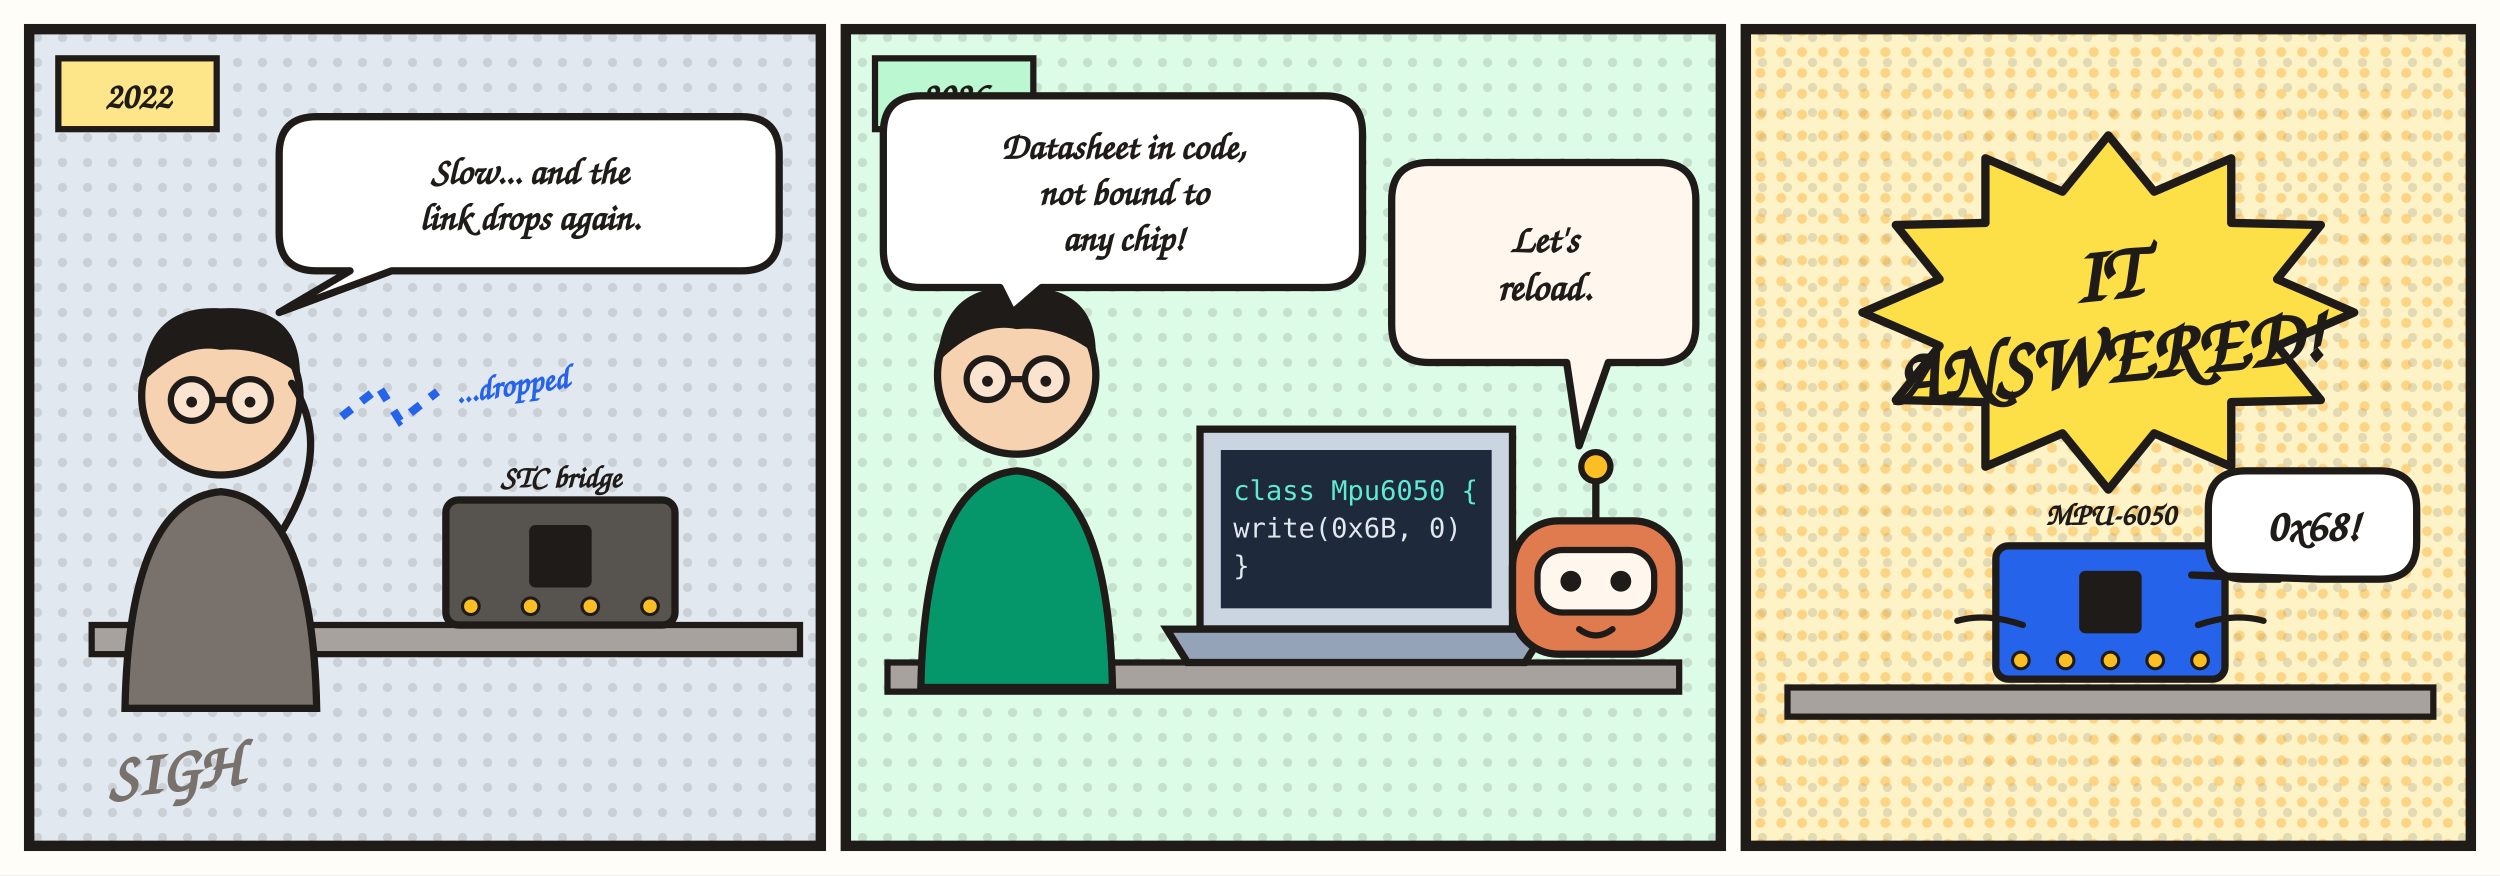
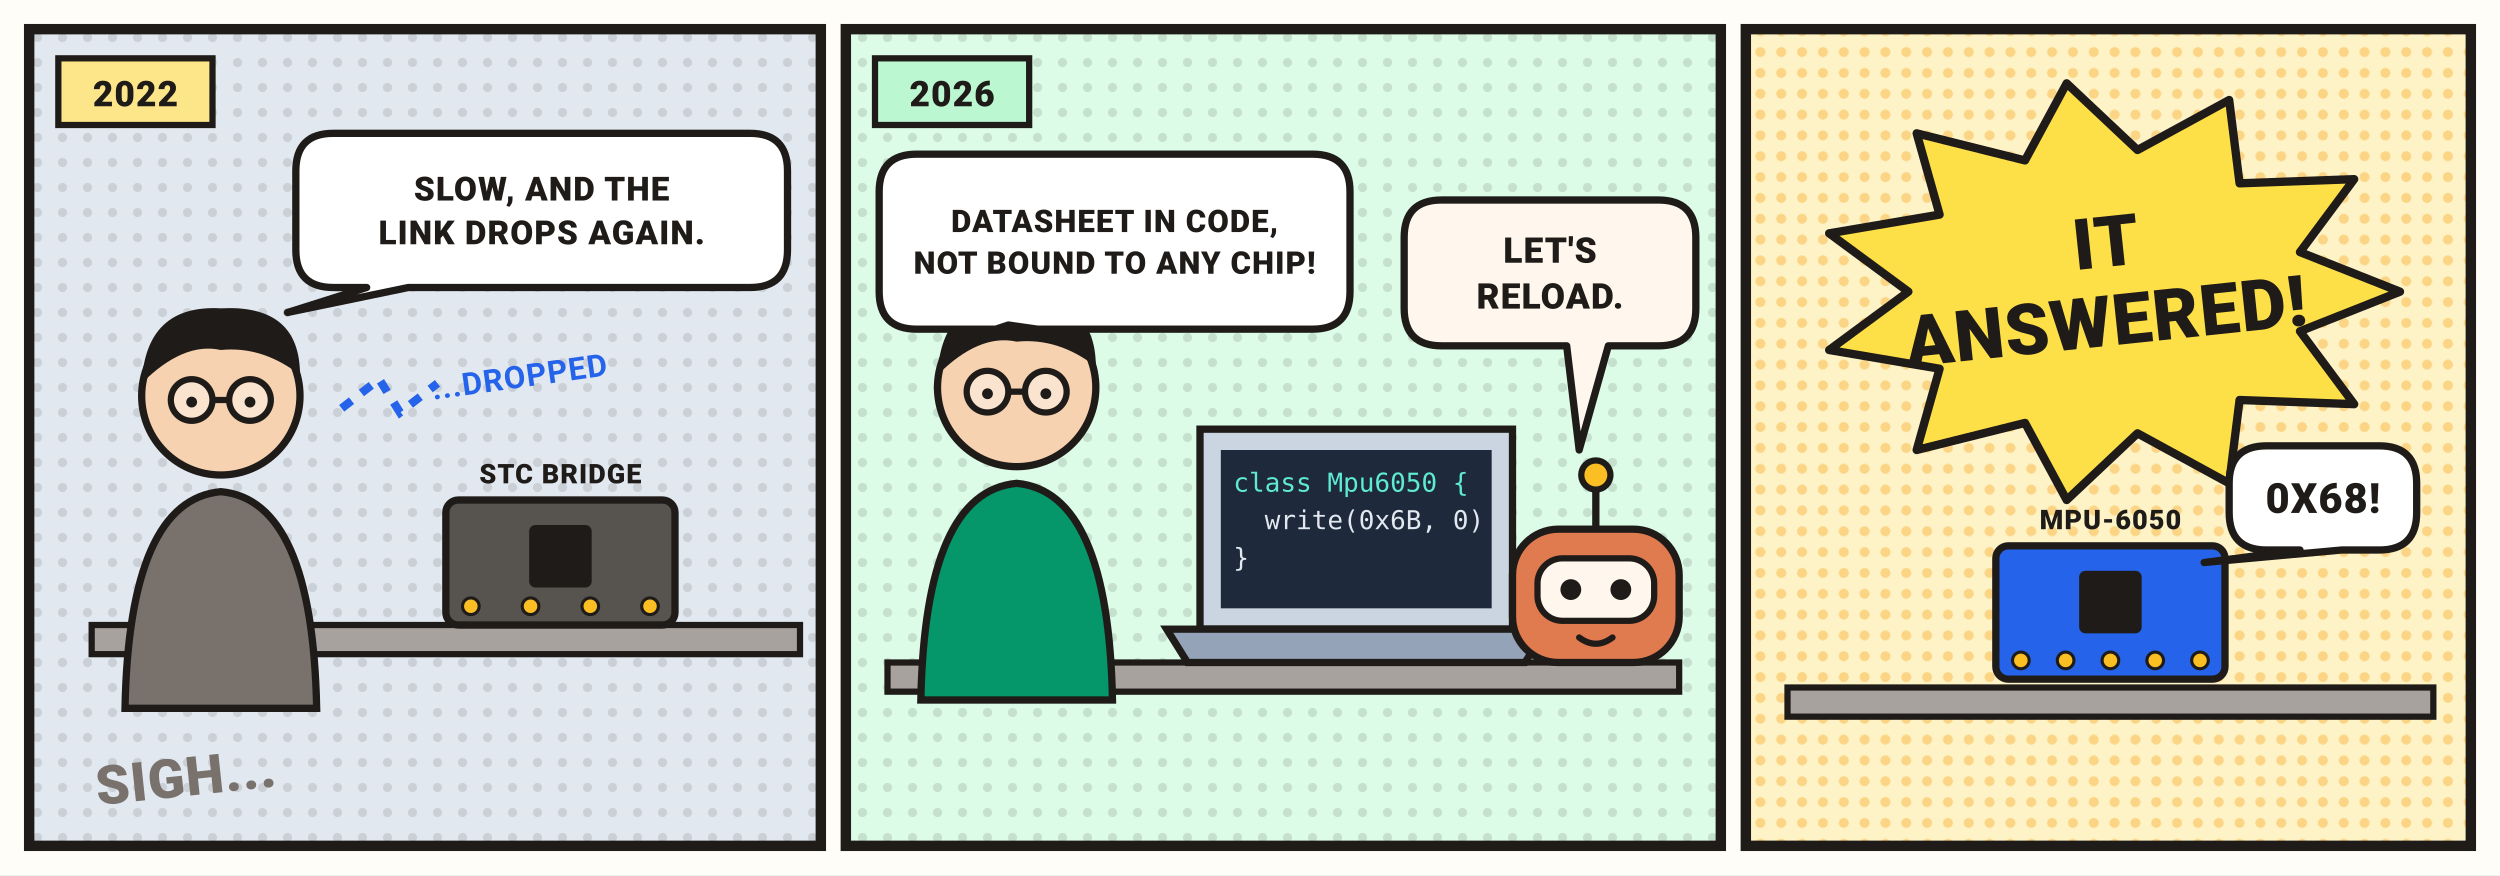
- <svg xmlns="http://www.w3.org/2000/svg" viewBox="0 0 1200 420" role="img" aria-label="A three-panel comic. 2022: a homemade bridge, slow and dropping its Bluetooth link; the maker sighs. 2026: the maker and a little robot at a laptop: datasheet in code, not bound to any chip; the robot says let's reload, from an empty tree. Then a sensor on the desk answers its ID, 0x68: it answered.">
+ <svg xmlns="http://www.w3.org/2000/svg" viewBox="0 0 1200 420" role="img" aria-label="A comic in three panels. 2022: the maker sighs at a homemade STC bridge, slow, its link dropping. 2026: the maker and a little robot at a laptop: Datasheet in code, not bound to any chip! Let's reload. Then an MPU-6050 answers 0x68!: it answered.">
  <defs>
    <pattern id="dots" width="12" height="12" patternUnits="userSpaceOnUse">
      <circle cx="6" cy="6" r="2.2" fill="#1e1b18" fill-opacity="0.12" />
    </pattern>
-     <pattern id="dots2" width="10" height="10" patternUnits="userSpaceOnUse">
+     <pattern id="hot" width="10" height="10" patternUnits="userSpaceOnUse">
      <circle cx="5" cy="5" r="2.4" fill="#f59e0b" fill-opacity="0.35" />
    </pattern>
  </defs>
  <rect width="1200" height="420" fill="#fffdf7" />
  <rect x="14" y="14" width="380" height="392" fill="#e2e8f0" />
  <rect x="14" y="14" width="380" height="392" fill="url(#dots)" />
  <rect x="406" y="14" width="420" height="392" fill="#dcfce7" />
  <rect x="406" y="14" width="420" height="392" fill="url(#dots)" />
  <rect x="838" y="14" width="348" height="392" fill="#fef3c7" />
-   <rect x="838" y="14" width="348" height="392" fill="url(#dots)" />
-   <rect x="28" y="28" width="76" height="34" fill="#fde68a" stroke="#1e1b18" stroke-width="3" />
-   <text x="66.0" y="52" font-size="18" text-anchor="middle" fill="#1e1b18" font-weight="bold" font-family="'Comic Neue','Comic Sans MS','Chalkboard SE','Marker Felt',cursive">2022</text>
+   <rect x="838" y="14" width="348" height="392" fill="url(#hot)" />
+   <rect x="28" y="28" width="74" height="32" fill="#fde68a" stroke="#1e1b18" stroke-width="3" />
+   <text x="65.0" y="51" font-size="17" text-anchor="middle" fill="#1e1b18" font-weight="800" font-family="system-ui, -apple-system, 'Segoe UI', Roboto, sans-serif" letter-spacing="0.5">2022</text>
  <rect x="44" y="300" width="340" height="14" fill="#a8a29e" stroke="#1e1b18" stroke-width="3" />
  <rect x="214" y="240" width="110" height="60" rx="6" fill="#57534e" stroke="#1e1b18" stroke-width="3.5" />
  <rect x="254.0" y="252" width="30" height="30" rx="3" fill="#1e1b18" />
  <circle cx="226.0" cy="291" r="4" fill="#fbbf24" stroke="#1e1b18" stroke-width="1.5" />
  <circle cx="254.667" cy="291" r="4" fill="#fbbf24" stroke="#1e1b18" stroke-width="1.5" />
  <circle cx="283.333" cy="291" r="4" fill="#fbbf24" stroke="#1e1b18" stroke-width="1.5" />
  <circle cx="312.0" cy="291" r="4" fill="#fbbf24" stroke="#1e1b18" stroke-width="1.5" />
-   <text x="269" y="234" font-size="15" text-anchor="middle" fill="#1e1b18" font-weight="bold" font-family="'Comic Neue','Comic Sans MS','Chalkboard SE','Marker Felt',cursive">STC bridge</text>
-   <path d="M164 200 l18 -14 l10 16 l18 -14" fill="none" stroke="#2563eb" stroke-width="4" stroke-dasharray="6 6" />
-   <text x="246" y="190" font-size="16" text-anchor="middle" fill="#2563eb" font-weight="bold" font-family="'Comic Neue','Comic Sans MS','Chalkboard SE','Marker Felt',cursive" transform="rotate(-8 246 190)">...dropped</text>
+   <text x="269.0" y="232" font-size="13" text-anchor="middle" fill="#1e1b18" font-weight="800" font-family="system-ui, -apple-system, 'Segoe UI', Roboto, sans-serif" letter-spacing="0.5">STC BRIDGE</text>
+   <path d="M164 196 l18 -14 l10 16 l18 -14" fill="none" stroke="#2563eb" stroke-width="4" stroke-dasharray="6 6" />
+   <text x="250" y="186" font-size="15" text-anchor="middle" fill="#2563eb" font-weight="700" font-family="system-ui, -apple-system, 'Segoe UI', Roboto, sans-serif" letter-spacing="0.5" transform="rotate(-8 250 186)">...DROPPED</text>
  <path d="M60 340 Q62 240 106 236 Q150 240 152 340 Z" fill="#78716c" stroke="#1e1b18" stroke-width="3.5" />
  <circle cx="106" cy="190" r="38" fill="#f6d2b0" stroke="#1e1b18" stroke-width="3.5" />
  <path d="M68 184 Q70 146 106 148 Q144 146 144 180 Q126 166 106 168 Q88 164 68 184 Z" fill="#1e1b18" />
  <circle cx="92" cy="192" r="10" fill="#fff" fill-opacity="0.4" stroke="#1e1b18" stroke-width="3" />
  <circle cx="120" cy="192" r="10" fill="#fff" fill-opacity="0.4" stroke="#1e1b18" stroke-width="3" />
  <path d="M102 192h8" stroke="#1e1b18" stroke-width="3" />
  <circle cx="92" cy="193" r="2.6" fill="#1e1b18" />
  <circle cx="120" cy="193" r="2.6" fill="#1e1b18" />
-   <path d="M136 254 q24 -40 4 -70" fill="none" stroke="#1e1b18" stroke-width="3.5" stroke-linecap="round" />
-   <path d="M152 56 H356 Q374 56 374 74 V112 Q374 130 356 130 H188 L134 150 L168 130 H152 Q134 130 134 112 V74 Q134 56 152 56 Z" fill="#fff" stroke="#1e1b18" stroke-width="3.5" stroke-linejoin="round" />
-   <text x="254.0" y="88.3" font-size="18" text-anchor="middle" fill="#1e1b18" font-weight="bold" font-family="'Comic Neue','Comic Sans MS','Chalkboard SE','Marker Felt',cursive">Slow... and the</text>
-   <text x="254.0" y="110.3" font-size="18" text-anchor="middle" fill="#1e1b18" font-weight="bold" font-family="'Comic Neue','Comic Sans MS','Chalkboard SE','Marker Felt',cursive">link drops again.</text>
-   <text x="84" y="380" font-size="30" text-anchor="middle" fill="#78716c" font-weight="bold" font-family="'Comic Neue','Comic Sans MS','Chalkboard SE','Marker Felt',cursive" transform="rotate(-6 84 380)">SIGH</text>
-   <rect x="420" y="28" width="76" height="34" fill="#bbf7d0" stroke="#1e1b18" stroke-width="3" />
-   <text x="458.0" y="52" font-size="18" text-anchor="middle" fill="#1e1b18" font-weight="bold" font-family="'Comic Neue','Comic Sans MS','Chalkboard SE','Marker Felt',cursive">2026</text>
+   <path d="M160 64 H360 Q378 64 378 82 V120 Q378 138 360 138 H196 L138 150 L176 138 H160 Q142 138 142 120 V82 Q142 64 160 64 Z" fill="#fff" stroke="#1e1b18" stroke-width="3.5" stroke-linejoin="round" />
+   <text x="260.0" y="96.26" font-size="16" text-anchor="middle" fill="#1e1b18" font-weight="800" font-family="system-ui, -apple-system, 'Segoe UI', Roboto, sans-serif" letter-spacing="0.5">SLOW, AND THE</text>
+   <text x="260.0" y="117.26" font-size="16" text-anchor="middle" fill="#1e1b18" font-weight="800" font-family="system-ui, -apple-system, 'Segoe UI', Roboto, sans-serif" letter-spacing="0.5">LINK DROPS AGAIN.</text>
+   <text x="90" y="382" font-size="26" text-anchor="middle" fill="#78716c" font-weight="800" font-family="system-ui, -apple-system, 'Segoe UI', Roboto, sans-serif" letter-spacing="0.5" transform="rotate(-6 90 382)">SIGH...</text>
+   <rect x="420" y="28" width="74" height="32" fill="#bbf7d0" stroke="#1e1b18" stroke-width="3" />
+   <text x="457.0" y="51" font-size="17" text-anchor="middle" fill="#1e1b18" font-weight="800" font-family="system-ui, -apple-system, 'Segoe UI', Roboto, sans-serif" letter-spacing="0.5">2026</text>
  <rect x="426" y="318" width="380" height="14" fill="#a8a29e" stroke="#1e1b18" stroke-width="3" />
  <path d="M576 206 h150 v96 h-150 z" fill="#cbd5e1" stroke="#1e1b18" stroke-width="3.5" />
  <rect x="586" y="216" width="130" height="76" fill="#1e293b" />
  <path d="M560 302 h182 l-10 16 h-162 z" fill="#94a3b8" stroke="#1e1b18" stroke-width="3.5" />
-   <text x="592" y="240" font-size="13" fill="#5eead4" font-family="ui-monospace, monospace">class Mpu6050 {</text>
-   <text x="592" y="258" font-size="13" fill="#e2e8f0" font-family="ui-monospace, monospace">  write(0x6B, 0)</text>
-   <text x="592" y="276" font-size="13" fill="#e2e8f0" font-family="ui-monospace, monospace">}</text>
-   <path d="M442 330 Q444 230 488 226 Q532 230 534 330 Z" fill="#059669" stroke="#1e1b18" stroke-width="3.5" />
-   <circle cx="488" cy="180" r="38" fill="#f6d2b0" stroke="#1e1b18" stroke-width="3.5" />
-   <path d="M450 174 Q452 136 488 138 Q526 136 526 170 Q508 156 488 158 Q470 154 450 174 Z" fill="#1e1b18" />
-   <circle cx="474" cy="182" r="10" fill="#fff" fill-opacity="0.4" stroke="#1e1b18" stroke-width="3" />
-   <circle cx="502" cy="182" r="10" fill="#fff" fill-opacity="0.4" stroke="#1e1b18" stroke-width="3" />
-   <path d="M484 182h8" stroke="#1e1b18" stroke-width="3" />
-   <circle cx="474" cy="183" r="2.6" fill="#1e1b18" />
-   <circle cx="502" cy="183" r="2.6" fill="#1e1b18" />
-   <line x1="766" y1="228" x2="766" y2="250" stroke="#1e1b18" stroke-width="3.5" />
-   <circle cx="766" cy="224" r="7" fill="#fbbf24" stroke="#1e1b18" stroke-width="3" />
-   <rect x="726" y="250" width="80" height="64" rx="22" fill="#e07a4f" stroke="#1e1b18" stroke-width="3.5" />
-   <rect x="738" y="264" width="56" height="30" rx="12" fill="#fff7ed" stroke="#1e1b18" stroke-width="3" />
-   <circle cx="754" cy="279" r="5" fill="#1e1b18" />
-   <circle cx="778" cy="279" r="5" fill="#1e1b18" />
-   <path d="M758 302 Q766 308 774 302" fill="none" stroke="#1e1b18" stroke-width="3" stroke-linecap="round" />
-   <path d="M442 46 H636 Q654 46 654 64 V120 Q654 138 636 138 H500 L486 150 L480 138 H442 Q424 138 424 120 V64 Q424 46 442 46 Z" fill="#fff" stroke="#1e1b18" stroke-width="3.5" stroke-linejoin="round" />
-   <text x="539.0" y="76.3" font-size="18" text-anchor="middle" fill="#1e1b18" font-weight="bold" font-family="'Comic Neue','Comic Sans MS','Chalkboard SE','Marker Felt',cursive">Datasheet in code,</text>
-   <text x="539.0" y="98.3" font-size="18" text-anchor="middle" fill="#1e1b18" font-weight="bold" font-family="'Comic Neue','Comic Sans MS','Chalkboard SE','Marker Felt',cursive">not bound to</text>
-   <text x="539.0" y="120.3" font-size="18" text-anchor="middle" fill="#1e1b18" font-weight="bold" font-family="'Comic Neue','Comic Sans MS','Chalkboard SE','Marker Felt',cursive">any chip!</text>
-   <path d="M686 78 H796 Q814 78 814 96 V156 Q814 174 796 174 H772 L758 214 L752 174 H686 Q668 174 668 156 V96 Q668 78 686 78 Z" fill="#fff7ed" stroke="#1e1b18" stroke-width="3.5" stroke-linejoin="round" />
-   <text x="741.0" y="121.15" font-size="19" text-anchor="middle" fill="#1e1b18" font-weight="bold" font-family="'Comic Neue','Comic Sans MS','Chalkboard SE','Marker Felt',cursive">Let's</text>
-   <text x="741.0" y="144.15" font-size="19" text-anchor="middle" fill="#1e1b18" font-weight="bold" font-family="'Comic Neue','Comic Sans MS','Chalkboard SE','Marker Felt',cursive">reload.</text>
-   <rect x="838" y="14" width="348" height="392" fill="url(#dots2)" />
-   <polygon points="1130,150 1093,166 1114,192 1071,193 1071,224 1034,208 1012,235 990,208 953,224 953,193 910,192 931,166 894,150 931,134 910,108 953,107 953,76 990,92 1012,65 1034,92 1071,76 1071,107 1114,108 1093,134" fill="#fde047" stroke="#1e1b18" stroke-width="4" stroke-linejoin="round" />
-   <text x="1012" y="144" font-size="38" text-anchor="middle" fill="#1e1b18" font-weight="bold" font-family="'Comic Neue','Comic Sans MS','Chalkboard SE','Marker Felt',cursive" transform="rotate(-6 1012 144)">IT</text>
-   <text x="1012" y="184" font-size="38" text-anchor="middle" fill="#1e1b18" font-weight="bold" font-family="'Comic Neue','Comic Sans MS','Chalkboard SE','Marker Felt',cursive" transform="rotate(-6 1012 184)">ANSWERED!</text>
+   <text x="592" y="236" font-size="12.5" fill="#5eead4" font-family="ui-monospace, Menlo, monospace" xml:space="preserve">class Mpu6050 {</text>
+   <text x="592" y="254" font-size="12.5" fill="#e2e8f0" font-family="ui-monospace, Menlo, monospace" xml:space="preserve">  write(0x6B, 0)</text>
+   <text x="592" y="272" font-size="12.5" fill="#e2e8f0" font-family="ui-monospace, Menlo, monospace" xml:space="preserve">}</text>
+   <path d="M442 336 Q444 236 488 232 Q532 236 534 336 Z" fill="#059669" stroke="#1e1b18" stroke-width="3.5" />
+   <circle cx="488" cy="186" r="38" fill="#f6d2b0" stroke="#1e1b18" stroke-width="3.5" />
+   <path d="M450 180 Q452 142 488 144 Q526 142 526 176 Q508 162 488 164 Q470 160 450 180 Z" fill="#1e1b18" />
+   <circle cx="474" cy="188" r="10" fill="#fff" fill-opacity="0.4" stroke="#1e1b18" stroke-width="3" />
+   <circle cx="502" cy="188" r="10" fill="#fff" fill-opacity="0.4" stroke="#1e1b18" stroke-width="3" />
+   <path d="M484 188h8" stroke="#1e1b18" stroke-width="3" />
+   <circle cx="474" cy="189" r="2.6" fill="#1e1b18" />
+   <circle cx="502" cy="189" r="2.6" fill="#1e1b18" />
+   <line x1="766" y1="232" x2="766" y2="254" stroke="#1e1b18" stroke-width="3.5" />
+   <circle cx="766" cy="228" r="7" fill="#fbbf24" stroke="#1e1b18" stroke-width="3" />
+   <rect x="726" y="254" width="80" height="64" rx="22" fill="#e07a4f" stroke="#1e1b18" stroke-width="3.5" />
+   <rect x="738" y="268" width="56" height="30" rx="12" fill="#fff7ed" stroke="#1e1b18" stroke-width="3" />
+   <circle cx="754" cy="283" r="5" fill="#1e1b18" />
+   <circle cx="778" cy="283" r="5" fill="#1e1b18" />
+   <path d="M758 306 Q766 312 774 306" fill="none" stroke="#1e1b18" stroke-width="3" stroke-linecap="round" />
+   <path d="M440 74 H630 Q648 74 648 92 V140 Q648 158 630 158 H498 L484 156 L478 158 H440 Q422 158 422 140 V92 Q422 74 440 74 Z" fill="#fff" stroke="#1e1b18" stroke-width="3.5" stroke-linejoin="round" />
+   <text x="535.0" y="111.4" font-size="15" text-anchor="middle" fill="#1e1b18" font-weight="800" font-family="system-ui, -apple-system, 'Segoe UI', Roboto, sans-serif" letter-spacing="0.5">DATASHEET IN CODE,</text>
+   <text x="535.0" y="131.4" font-size="15" text-anchor="middle" fill="#1e1b18" font-weight="800" font-family="system-ui, -apple-system, 'Segoe UI', Roboto, sans-serif" letter-spacing="0.5">NOT BOUND TO ANY CHIP!</text>
+   <path d="M692 96 H796 Q814 96 814 114 V148 Q814 166 796 166 H772 L758 216 L752 166 H692 Q674 166 674 148 V114 Q674 96 692 96 Z" fill="#fff7ed" stroke="#1e1b18" stroke-width="3.5" stroke-linejoin="round" />
+   <text x="744.0" y="126.12" font-size="17" text-anchor="middle" fill="#1e1b18" font-weight="800" font-family="system-ui, -apple-system, 'Segoe UI', Roboto, sans-serif" letter-spacing="0.5">LET'S</text>
+   <text x="744.0" y="148.12" font-size="17" text-anchor="middle" fill="#1e1b18" font-weight="800" font-family="system-ui, -apple-system, 'Segoe UI', Roboto, sans-serif" letter-spacing="0.5">RELOAD.</text>
+   <polygon points="1152,140 1104,159 1130,194 1075,192 1070,232 1026,208 992,240 972,203 920,216 931,177 878,168 916,140 878,112 931,103 920,64 972,77 992,40 1026,72 1070,48 1075,88 1130,86 1104,121" fill="#fde047" stroke="#1e1b18" stroke-width="4" stroke-linejoin="round" />
+   <text x="1012" y="128" font-size="34" text-anchor="middle" fill="#1e1b18" font-weight="800" font-family="system-ui, -apple-system, 'Segoe UI', Roboto, sans-serif" letter-spacing="0.5" transform="rotate(-6 1012 128)">IT</text>
+   <text x="1012" y="166" font-size="34" text-anchor="middle" fill="#1e1b18" font-weight="800" font-family="system-ui, -apple-system, 'Segoe UI', Roboto, sans-serif" letter-spacing="0.5" transform="rotate(-6 1012 166)">ANSWERED!</text>
  <rect x="858" y="330" width="310" height="14" fill="#a8a29e" stroke="#1e1b18" stroke-width="3" />
  <rect x="958" y="262" width="110" height="64" rx="6" fill="#2563eb" stroke="#1e1b18" stroke-width="3.5" />
  <rect x="998.0" y="274" width="30" height="30" rx="3" fill="#1e1b18" />
  <circle cx="970.0" cy="317" r="4" fill="#fbbf24" stroke="#1e1b18" stroke-width="1.5" />
  <circle cx="991.5" cy="317" r="4" fill="#fbbf24" stroke="#1e1b18" stroke-width="1.5" />
  <circle cx="1013.0" cy="317" r="4" fill="#fbbf24" stroke="#1e1b18" stroke-width="1.5" />
  <circle cx="1034.5" cy="317" r="4" fill="#fbbf24" stroke="#1e1b18" stroke-width="1.5" />
  <circle cx="1056.0" cy="317" r="4" fill="#fbbf24" stroke="#1e1b18" stroke-width="1.5" />
-   <text x="1013" y="252" font-size="15" text-anchor="middle" fill="#1e1b18" font-weight="bold" font-family="'Comic Neue','Comic Sans MS','Chalkboard SE','Marker Felt',cursive">MPU-6050</text>
-   <path d="M971.0 300 q-17.5 -6 -31.5 -2" fill="none" stroke="#1e1b18" stroke-width="3" stroke-linecap="round" />
-   <path d="M1055.0 300 q17.5 -6 31.5 -2" fill="none" stroke="#1e1b18" stroke-width="3" stroke-linecap="round" />
-   <path d="M1078 226 H1142 Q1160 226 1160 244 V260 Q1160 278 1142 278 H1114 L1052 276 L1094 278 H1078 Q1060 278 1060 260 V244 Q1060 226 1078 226 Z" fill="#fff" stroke="#1e1b18" stroke-width="3.5" stroke-linejoin="round" />
-   <text x="1110.0" y="259.7" font-size="22" text-anchor="middle" fill="#1e1b18" font-weight="bold" font-family="'Comic Neue','Comic Sans MS','Chalkboard SE','Marker Felt',cursive">0x68!</text>
+   <text x="1013.0" y="254" font-size="13" text-anchor="middle" fill="#1e1b18" font-weight="800" font-family="system-ui, -apple-system, 'Segoe UI', Roboto, sans-serif" letter-spacing="0.5">MPU-6050</text>
+   <path d="M1088 214 H1142 Q1160 214 1160 232 V246 Q1160 264 1142 264 H1124 L1058 270 L1104 264 H1088 Q1070 264 1070 246 V232 Q1070 214 1088 214 Z" fill="#fff" stroke="#1e1b18" stroke-width="3.5" stroke-linejoin="round" />
+   <text x="1115.0" y="246.2" font-size="20" text-anchor="middle" fill="#1e1b18" font-weight="800" font-family="system-ui, -apple-system, 'Segoe UI', Roboto, sans-serif" letter-spacing="0.5">0X68!</text>
  <rect x="14" y="14" width="380" height="392" fill="none" stroke="#1e1b18" stroke-width="5" />
  <rect x="406" y="14" width="420" height="392" fill="none" stroke="#1e1b18" stroke-width="5" />
  <rect x="838" y="14" width="348" height="392" fill="none" stroke="#1e1b18" stroke-width="5" />
</svg>
